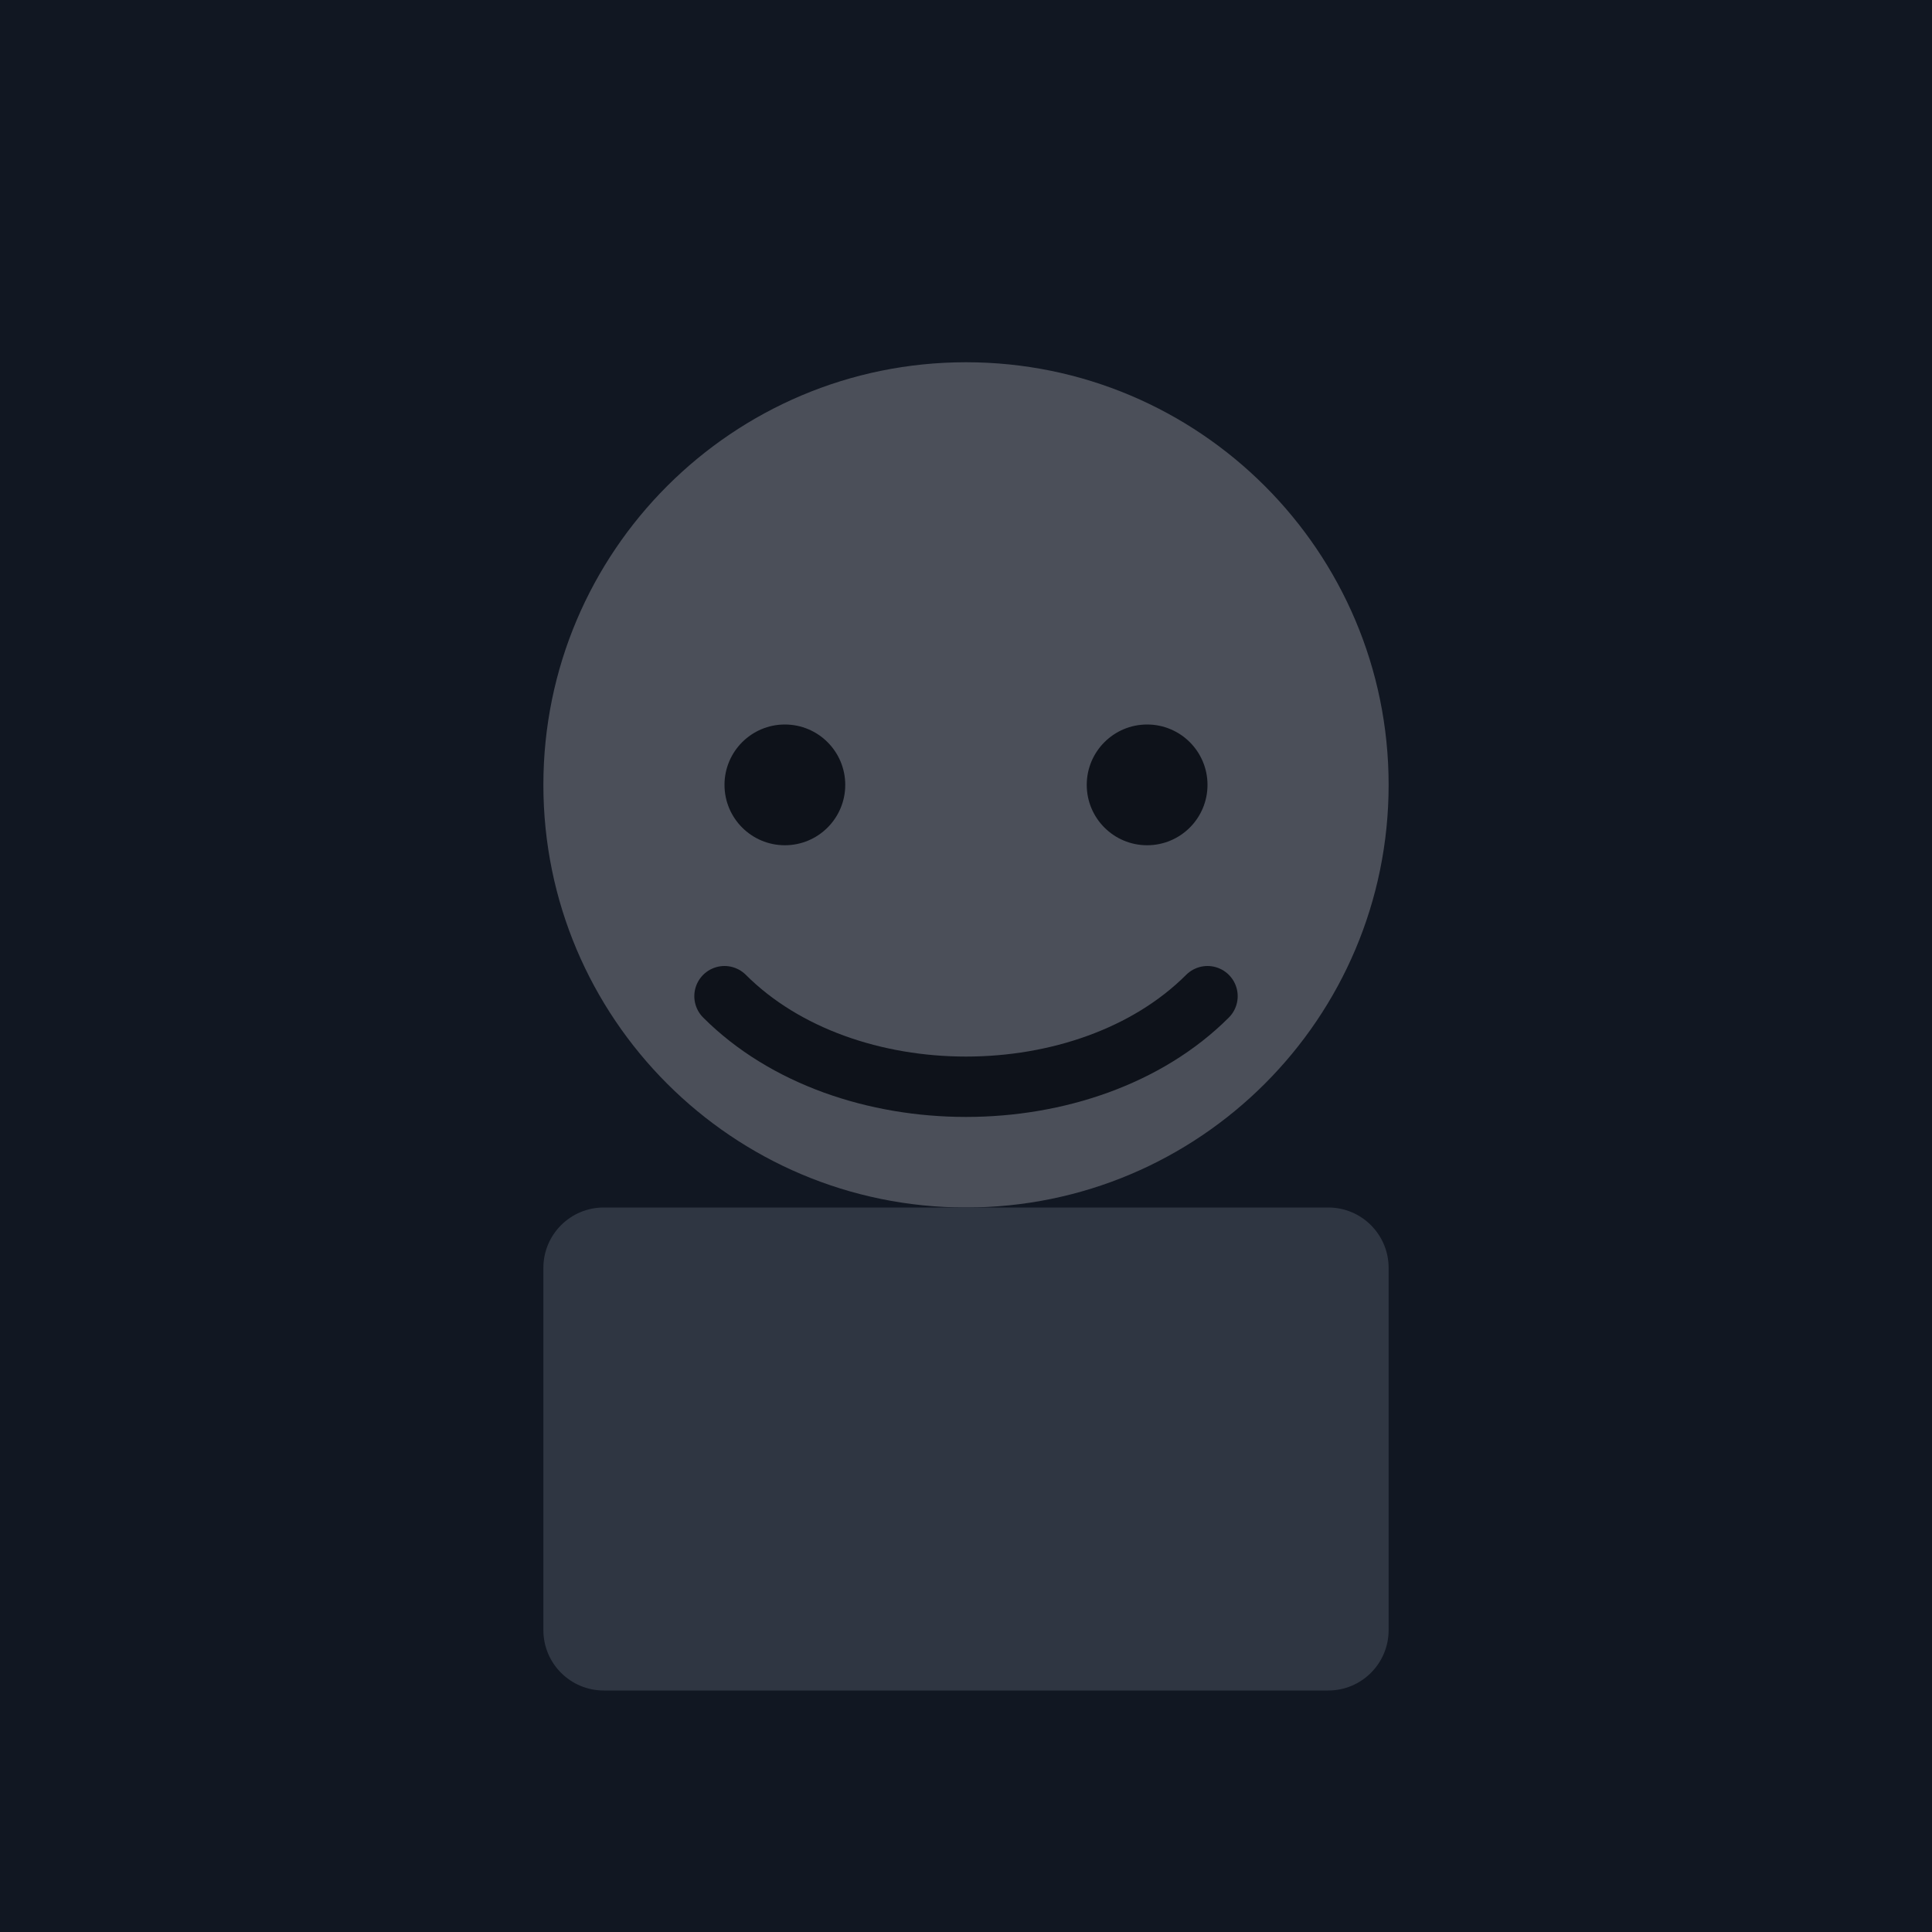
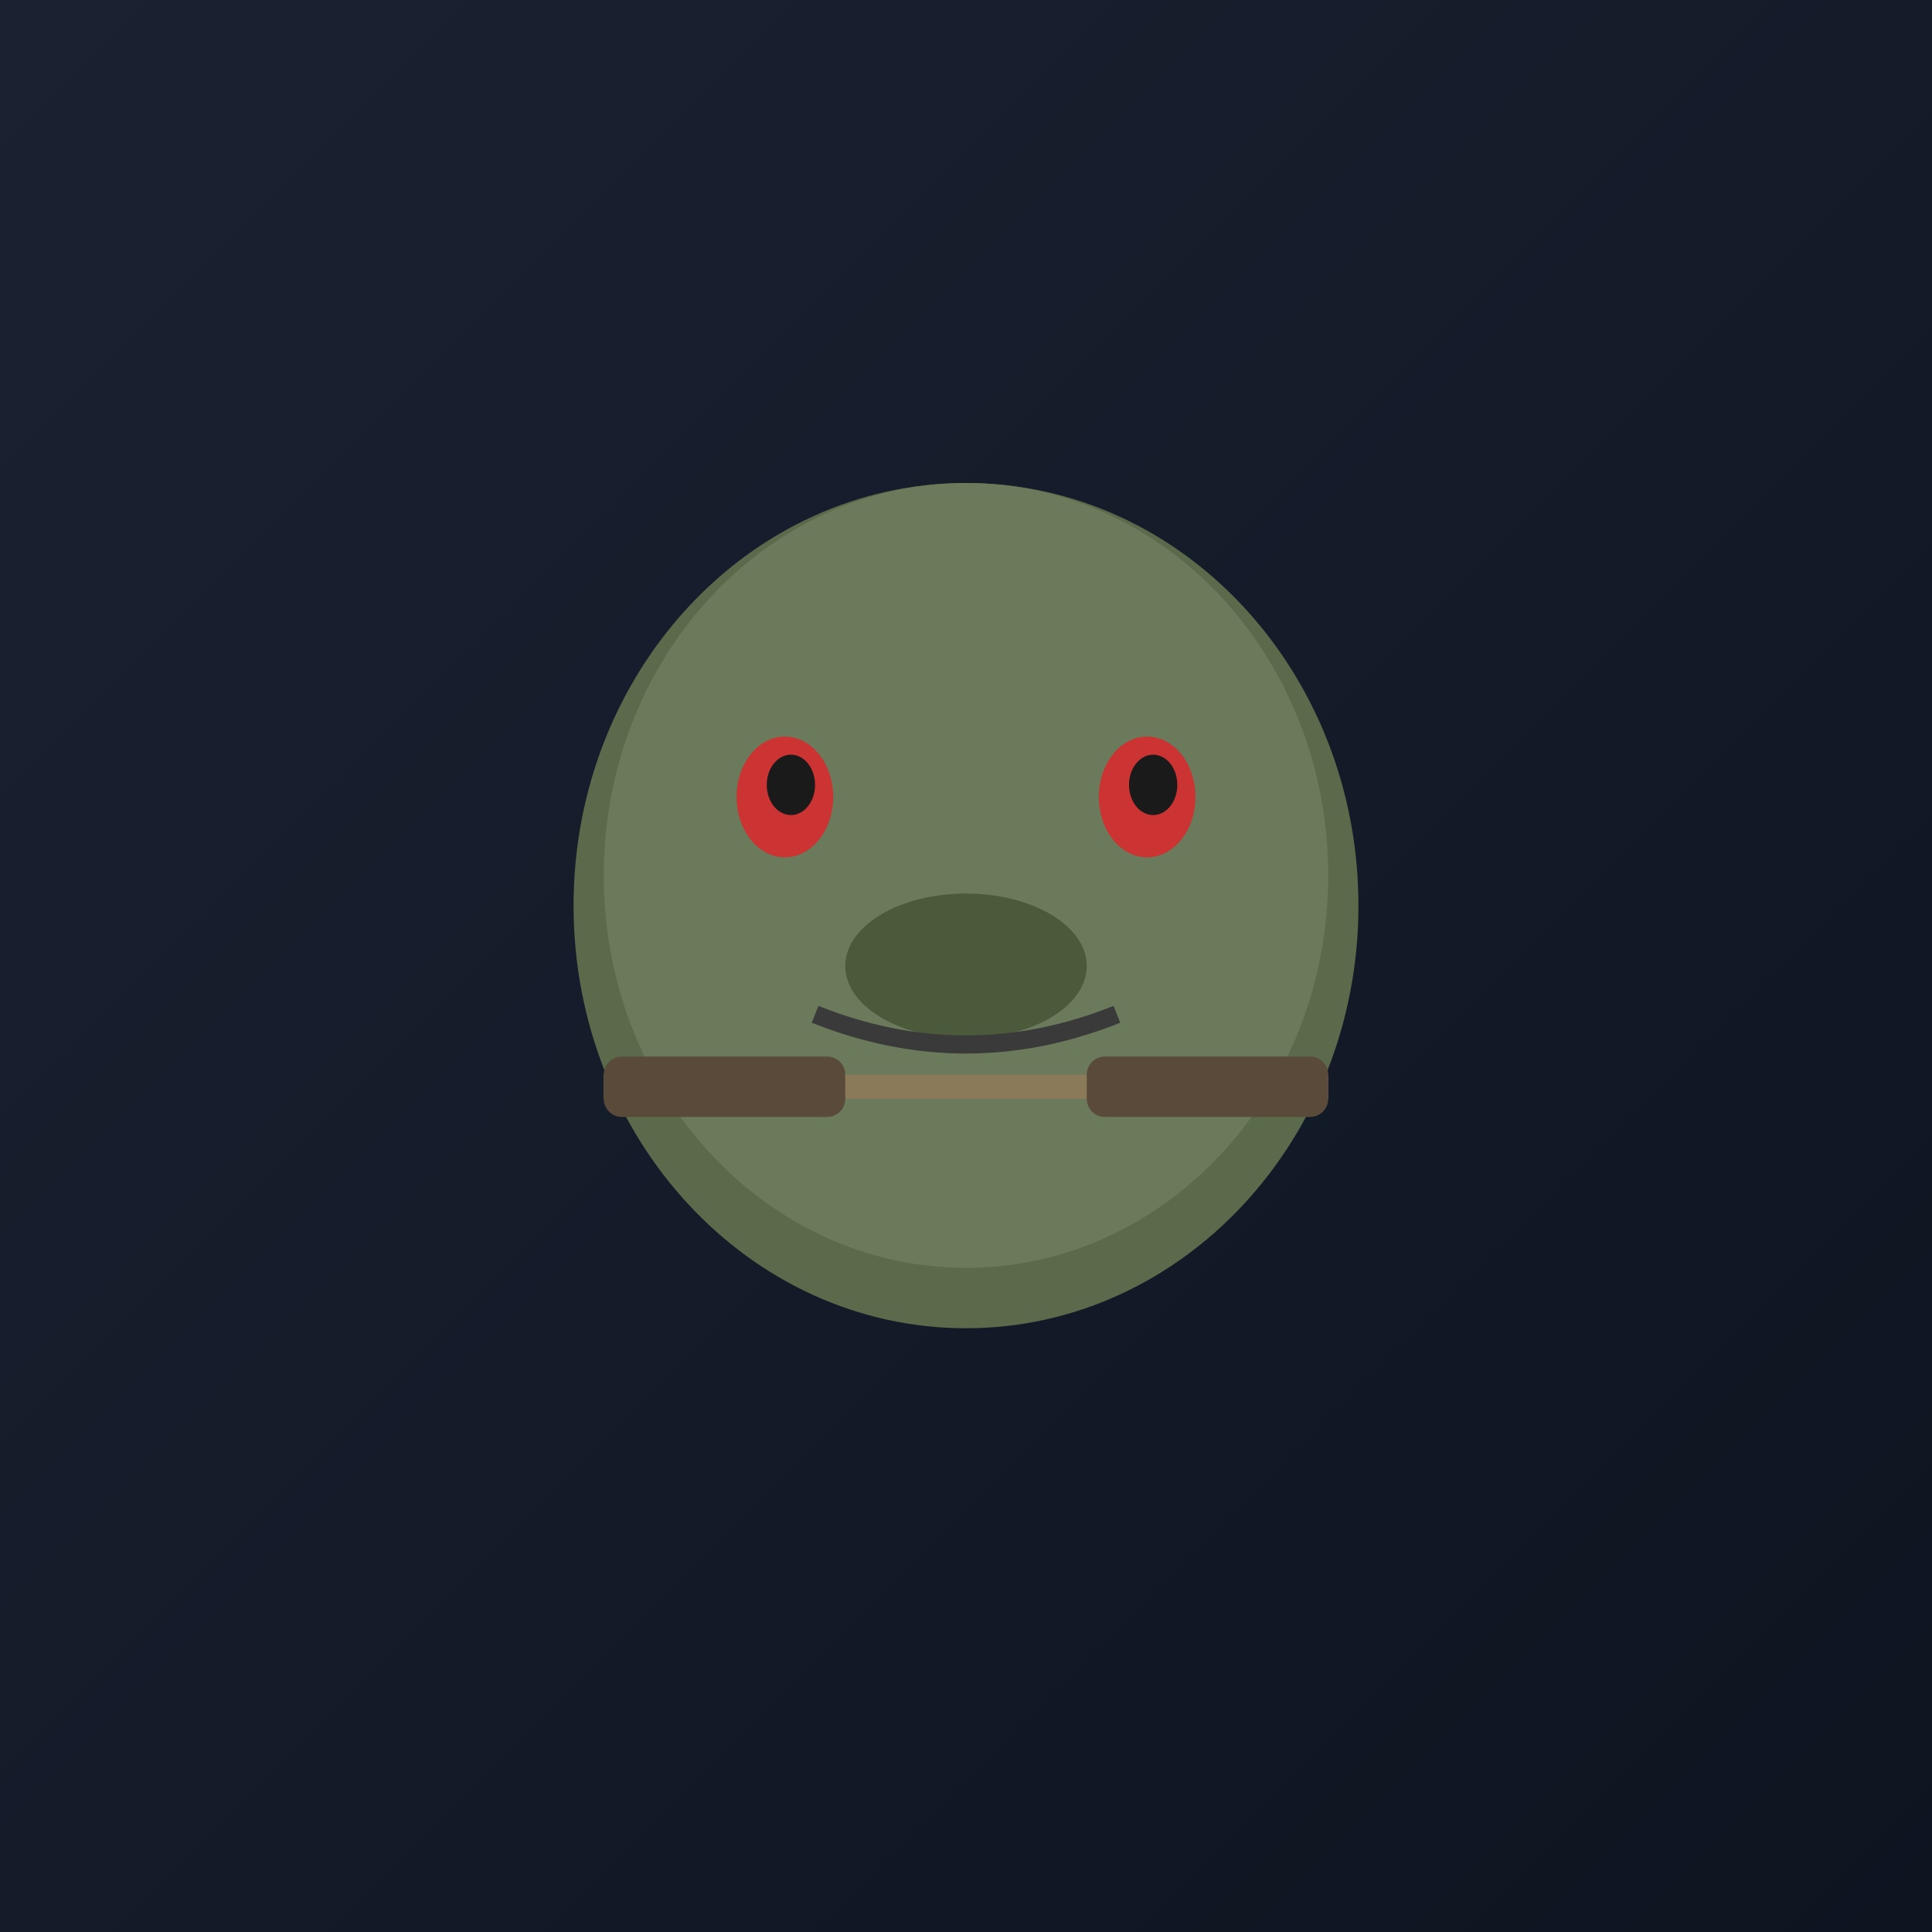
<svg xmlns="http://www.w3.org/2000/svg" width="320" height="320" viewBox="0 0 320 320">
-   <rect width="320" height="320" fill="#111722" />
-   <circle cx="160" cy="130" r="70" fill="#4b4f59" />
-   <rect x="90" y="200" width="140" height="80" rx="10" fill="#2f3642" />
-   <circle cx="130" cy="130" r="10" fill="#0e121a" />
-   <circle cx="190" cy="130" r="10" fill="#0e121a" />
-   <path d="M120 165 C140 185 180 185 200 165" fill="none" stroke="#0e121a" stroke-width="10" stroke-linecap="round" />
+   <defs>
+     <linearGradient id="port_bg" x1="0" y1="0" x2="1" y2="1">
+       <stop offset="0%" stop-color="#1a2232" />
+       <stop offset="100%" stop-color="#0e1420" />
+     </linearGradient>
+   </defs>
+   <rect width="320" height="320" fill="url(#port_bg)" />
+   <ellipse cx="160" cy="150" rx="65" ry="70" fill="#5a6a4a" />
+   <ellipse cx="160" cy="145" rx="60" ry="65" fill="#6a7a5a" />
+   <ellipse cx="130" cy="132" rx="8" ry="10" fill="#cc3333" />
+   <ellipse cx="190" cy="132" rx="8" ry="10" fill="#cc3333" />
+   <ellipse cx="131" cy="130" rx="4" ry="5" fill="#1a1a1a" />
+   <ellipse cx="191" cy="130" rx="4" ry="5" fill="#1a1a1a" />
+   <ellipse cx="160" cy="160" rx="20" ry="12" fill="#4a5a3a" />
+   <path d="M135 168 Q160 178 185 168" fill="none" stroke="#3a3a3a" stroke-width="3" />
+   <path d="M100 180 L220 180" stroke="#8a7a5a" stroke-width="4" />
+   <rect x="100" y="175" width="40" height="10" rx="3" fill="#5a4a3a" />
+   <rect x="180" y="175" width="40" height="10" rx="3" fill="#5a4a3a" />
</svg>
